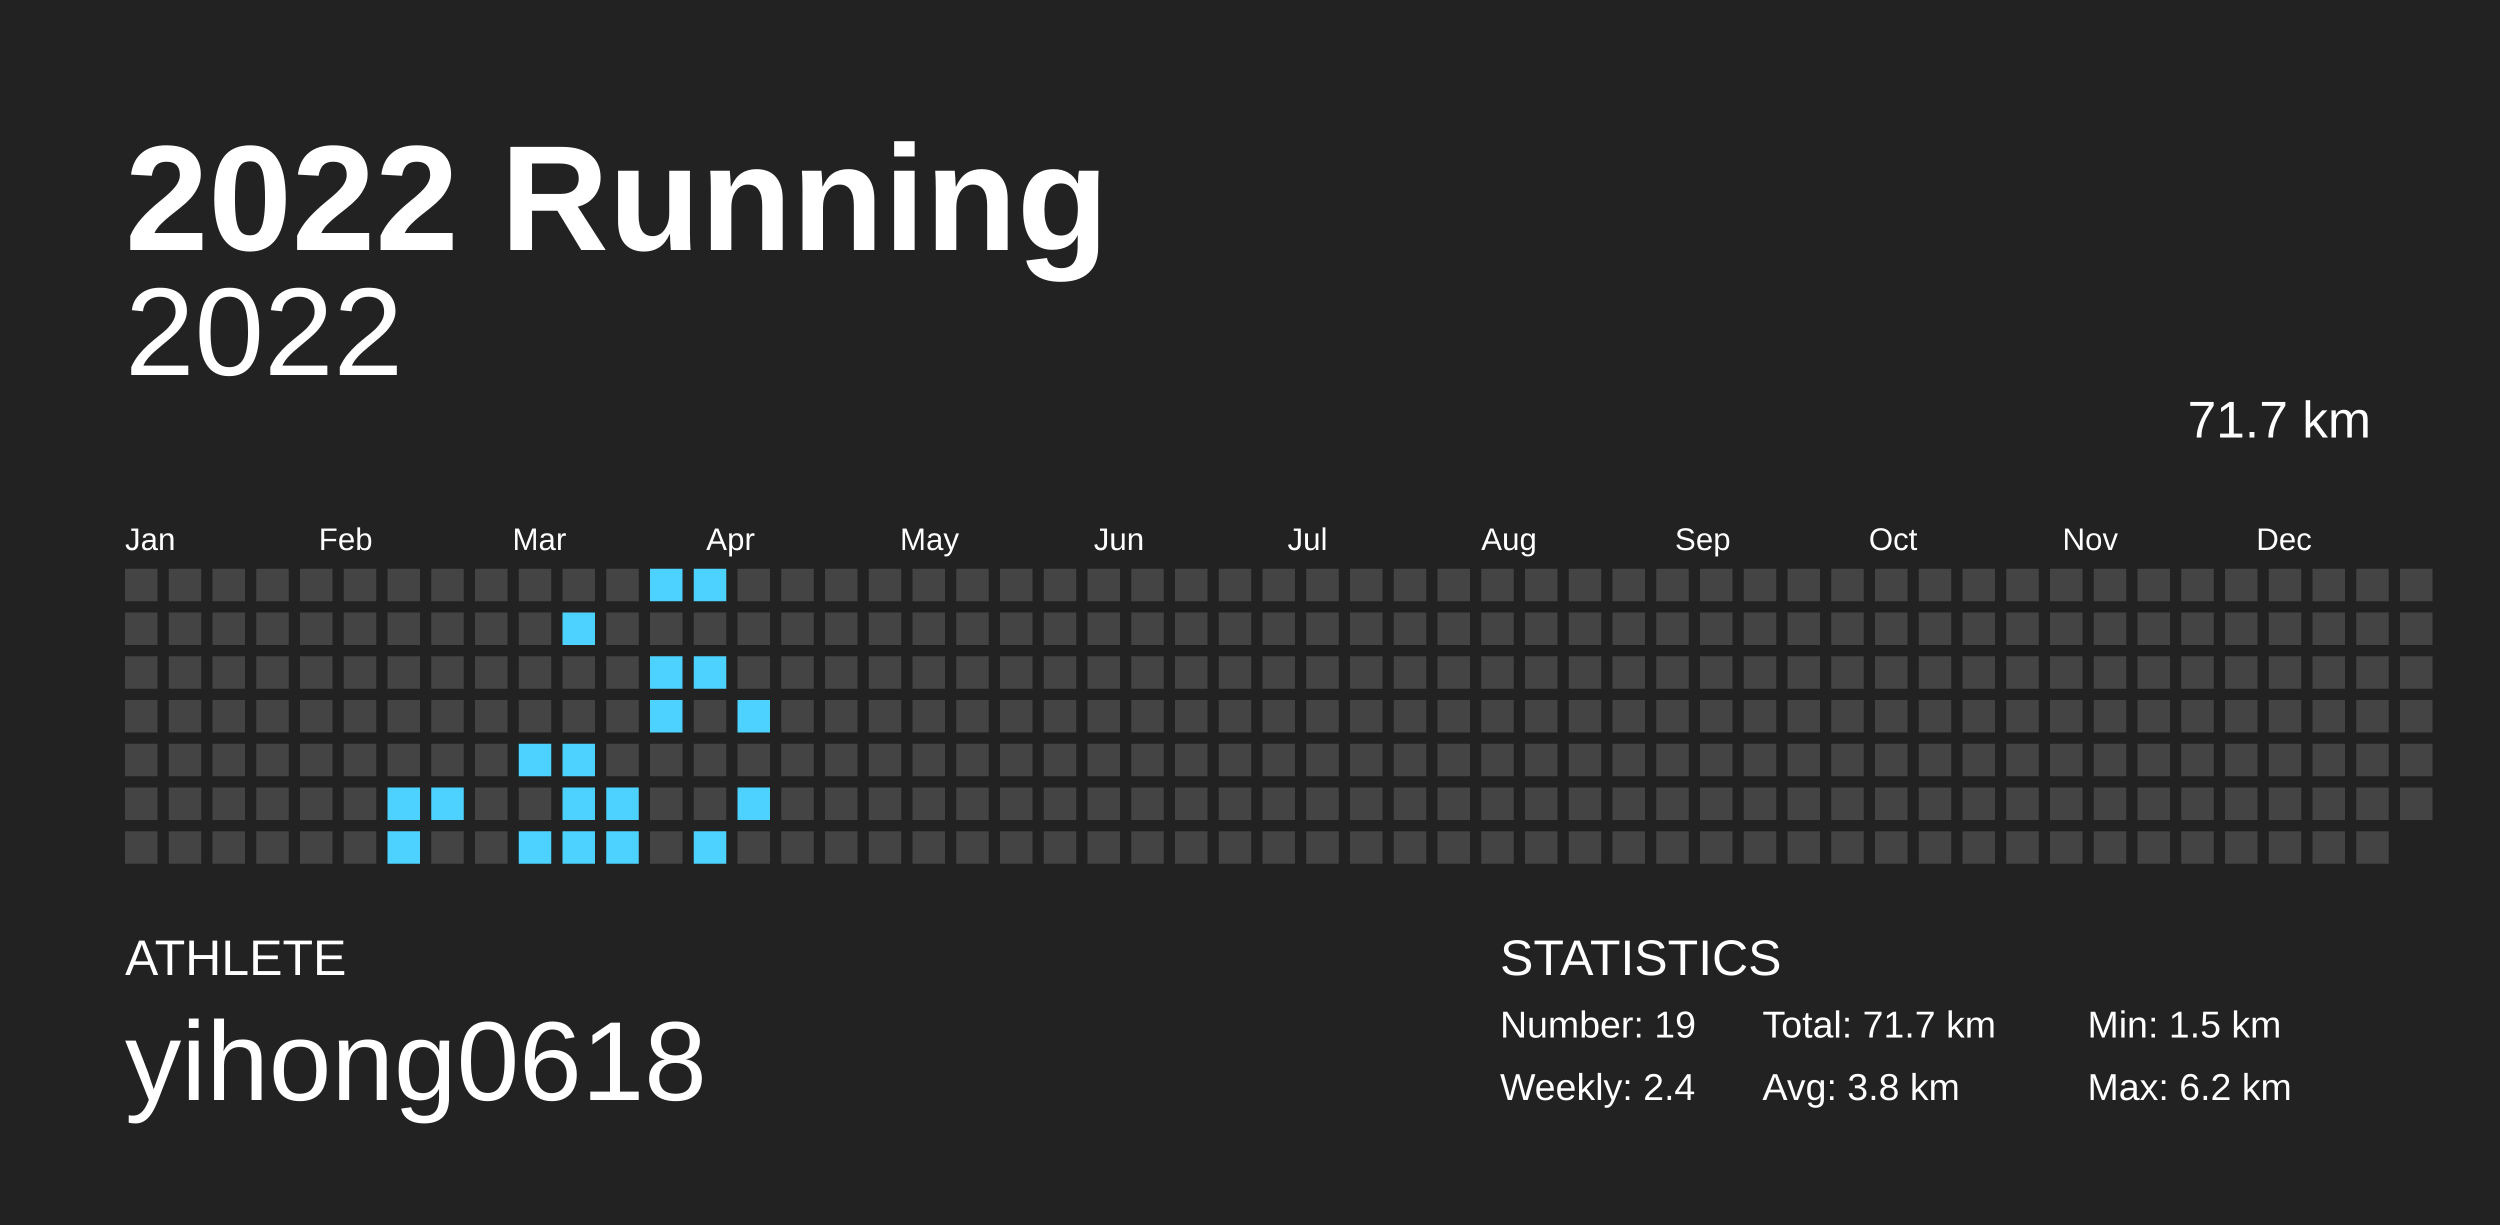
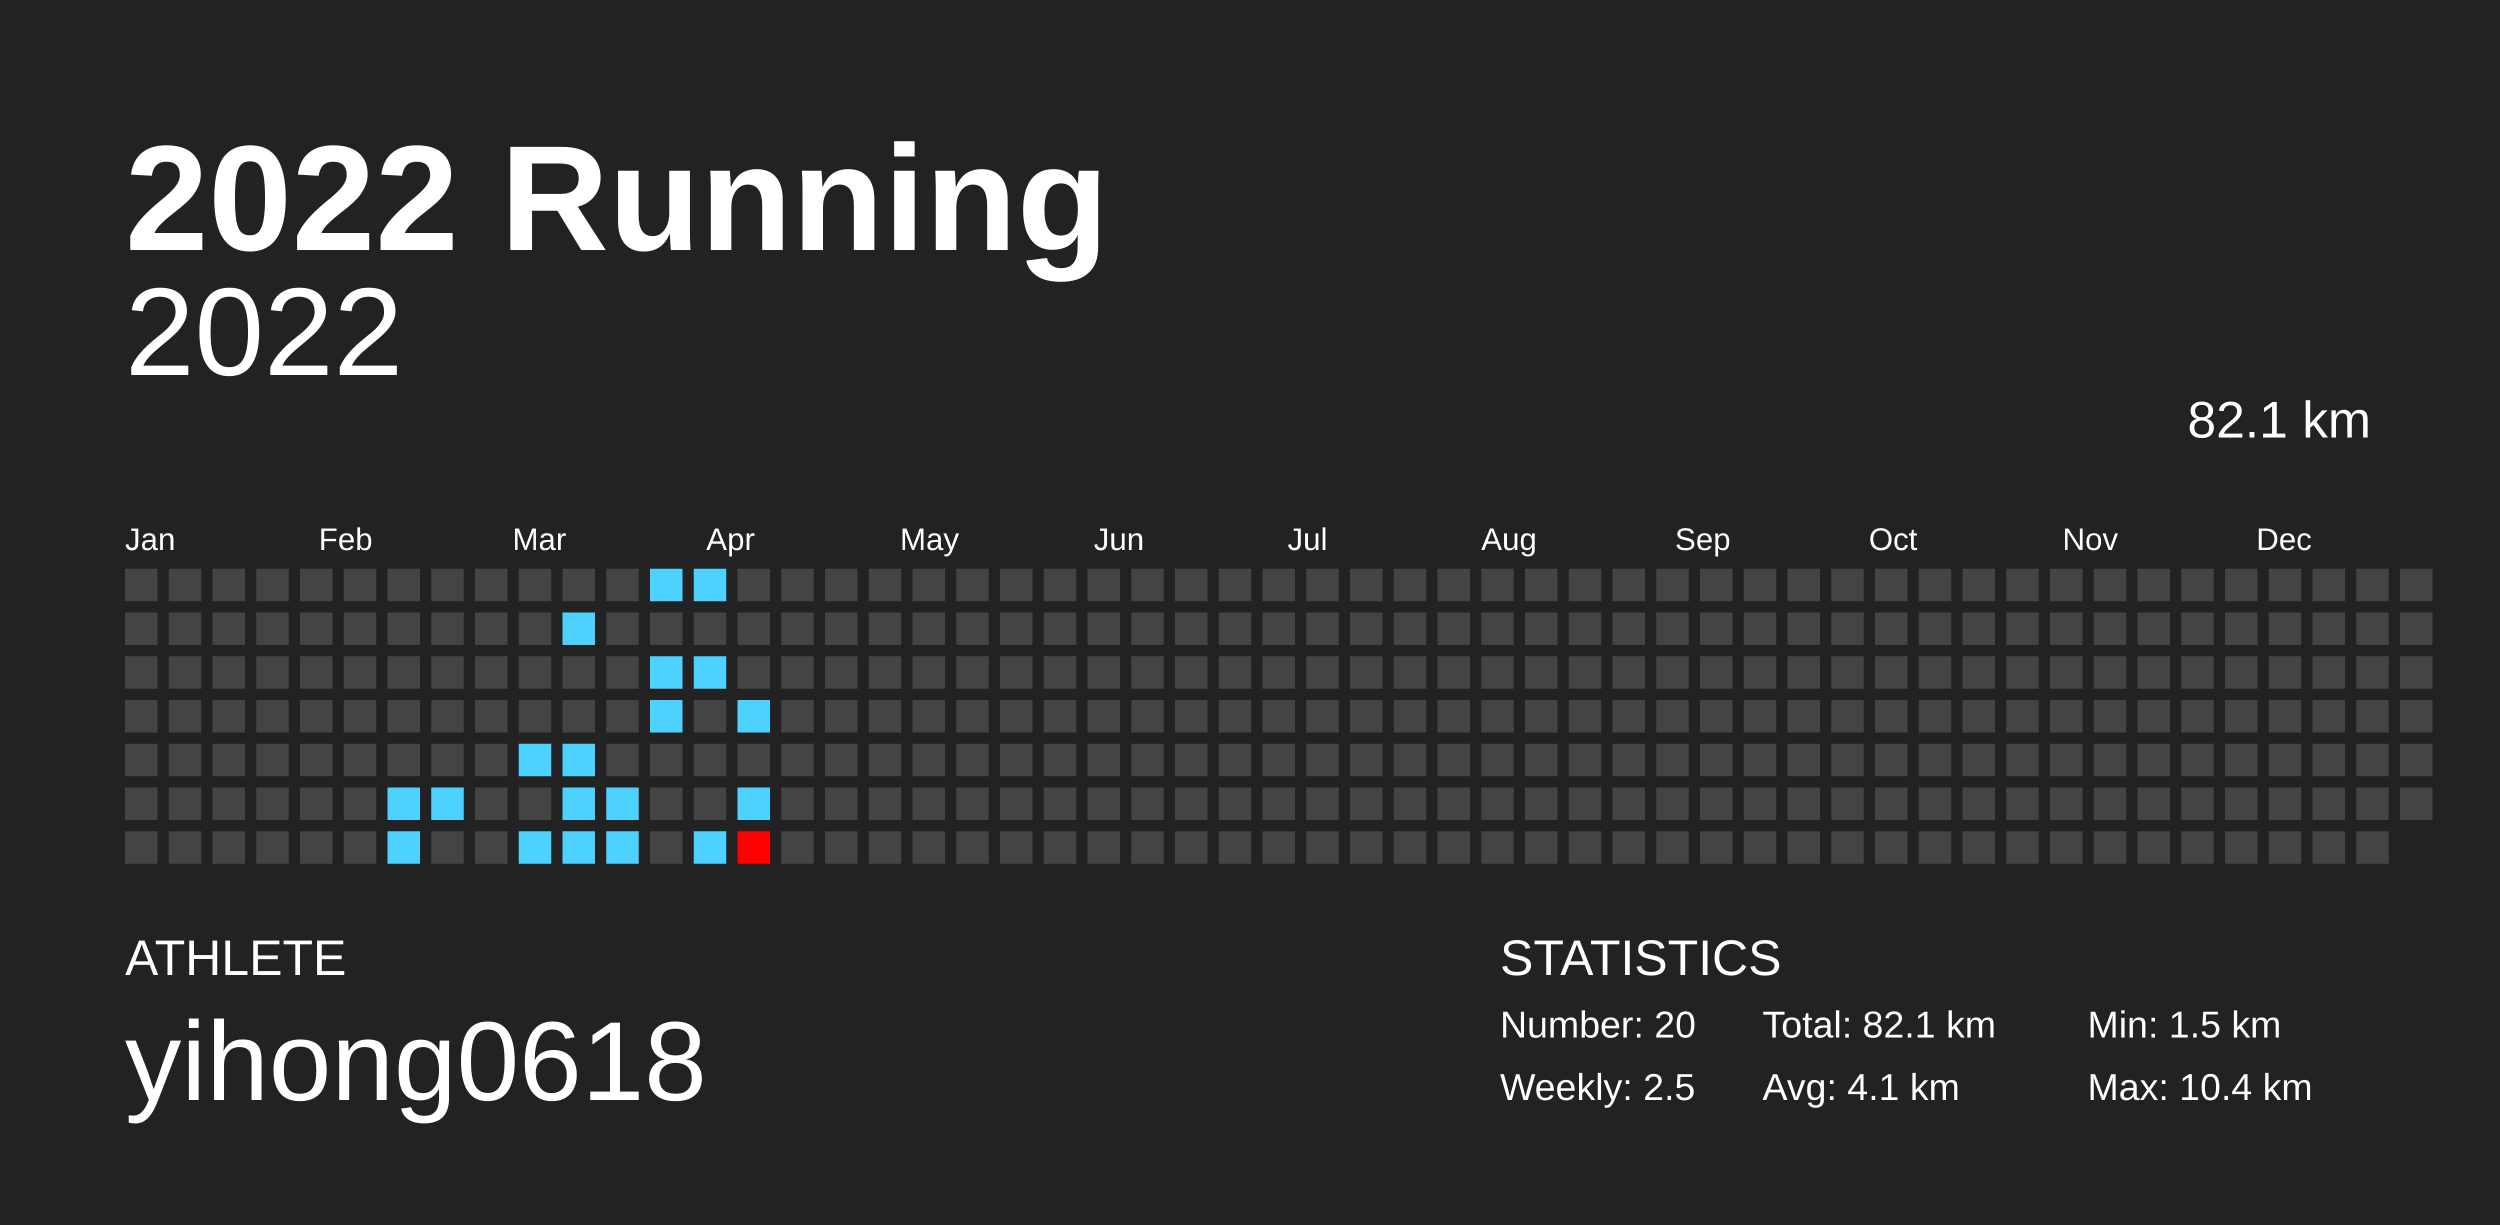
<svg xmlns="http://www.w3.org/2000/svg" baseProfile="full" height="98mm" version="1.1" viewBox="0,0,200,98" width="200mm">
  <defs />
  <rect fill="#222222" height="98" width="200" x="0" y="0" />
  <text fill="#FFFFFF" style="font-size:12px; font-family:Arial; font-weight:bold;" x="10" y="20">2022 Running</text>
  <text fill="#FFFFFF" style="font-size:4px; font-family:Arial" x="10" y="78">ATHLETE</text>
  <text fill="#FFFFFF" style="font-size:9px; font-family:Arial" x="10" y="88">yihong0618</text>
  <text fill="#FFFFFF" style="font-size:4px; font-family:Arial" x="120" y="78">STATISTICS</text>
-   <text fill="#FFFFFF" style="font-size:3px; font-family:Arial" x="120" y="83">Number: 19</text>
-   <text fill="#FFFFFF" style="font-size:3px; font-family:Arial" x="120" y="88">Weekly: 2.4</text>
-   <text fill="#FFFFFF" style="font-size:3px; font-family:Arial" x="141" y="83">Total: 71.7 km</text>
-   <text fill="#FFFFFF" style="font-size:3px; font-family:Arial" x="141" y="88">Avg: 3.8 km</text>
+   <text fill="#FFFFFF" style="font-size:3px; font-family:Arial" x="120" y="83">Number: 20</text>
+   <text fill="#FFFFFF" style="font-size:3px; font-family:Arial" x="120" y="88">Weekly: 2.5</text>
+   <text fill="#FFFFFF" style="font-size:3px; font-family:Arial" x="141" y="83">Total: 82.1 km</text>
+   <text fill="#FFFFFF" style="font-size:3px; font-family:Arial" x="141" y="88">Avg: 4.1 km</text>
  <text fill="#FFFFFF" style="font-size:3px; font-family:Arial" x="167" y="83">Min: 1.5 km</text>
-   <text fill="#FFFFFF" style="font-size:3px; font-family:Arial" x="167" y="88">Max: 6.2 km</text>
+   <text fill="#FFFFFF" style="font-size:3px; font-family:Arial" x="167" y="88">Max: 10.4 km</text>
  <text alignment-baseline="hanging" fill="#FFFFFF" style="font-size:10.0px; font-family:Arial;" x="10" y="30">2022</text>
-   <text alignment-baseline="hanging" fill="#FFFFFF" style="font-size:4.125px; font-family:Arial;" x="175" y="35">71.7 km</text>
+   <text alignment-baseline="hanging" fill="#FFFFFF" style="font-size:4.125px; font-family:Arial;" x="175" y="35">82.1 km</text>
  <text fill="#FFFFFF" style="font-size:2.5px; font-family:Arial" x="10.0" y="44">Jan</text>
  <text fill="#FFFFFF" style="font-size:2.5px; font-family:Arial" x="25.5" y="44">Feb</text>
  <text fill="#FFFFFF" style="font-size:2.5px; font-family:Arial" x="41.0" y="44">Mar</text>
  <text fill="#FFFFFF" style="font-size:2.5px; font-family:Arial" x="56.5" y="44">Apr</text>
  <text fill="#FFFFFF" style="font-size:2.5px; font-family:Arial" x="72.0" y="44">May</text>
  <text fill="#FFFFFF" style="font-size:2.5px; font-family:Arial" x="87.5" y="44">Jun</text>
  <text fill="#FFFFFF" style="font-size:2.5px; font-family:Arial" x="103.0" y="44">Jul</text>
  <text fill="#FFFFFF" style="font-size:2.5px; font-family:Arial" x="118.5" y="44">Aug</text>
  <text fill="#FFFFFF" style="font-size:2.5px; font-family:Arial" x="134.0" y="44">Sep</text>
  <text fill="#FFFFFF" style="font-size:2.5px; font-family:Arial" x="149.5" y="44">Oct</text>
  <text fill="#FFFFFF" style="font-size:2.5px; font-family:Arial" x="165.0" y="44">Nov</text>
  <text fill="#FFFFFF" style="font-size:2.5px; font-family:Arial" x="180.5" y="44">Dec</text>
  <rect fill="#444444" height="2.6" width="2.6" x="10.0" y="45.5" />
  <rect fill="#444444" height="2.6" width="2.6" x="10.0" y="49.0" />
  <rect fill="#444444" height="2.6" width="2.6" x="10.0" y="52.5" />
  <rect fill="#444444" height="2.6" width="2.6" x="10.0" y="56.0" />
  <rect fill="#444444" height="2.6" width="2.6" x="10.0" y="59.5" />
  <rect fill="#444444" height="2.6" width="2.6" x="10.0" y="63.0" />
  <rect fill="#444444" height="2.6" width="2.6" x="10.0" y="66.5" />
  <rect fill="#444444" height="2.6" width="2.6" x="13.5" y="45.5" />
  <rect fill="#444444" height="2.6" width="2.6" x="13.5" y="49.0" />
  <rect fill="#444444" height="2.6" width="2.6" x="13.5" y="52.5" />
  <rect fill="#444444" height="2.6" width="2.6" x="13.5" y="56.0" />
  <rect fill="#444444" height="2.6" width="2.6" x="13.5" y="59.5" />
  <rect fill="#444444" height="2.6" width="2.6" x="13.5" y="63.0" />
  <rect fill="#444444" height="2.6" width="2.6" x="13.5" y="66.5" />
  <rect fill="#444444" height="2.6" width="2.6" x="17.0" y="45.5" />
  <rect fill="#444444" height="2.6" width="2.6" x="17.0" y="49.0" />
  <rect fill="#444444" height="2.6" width="2.6" x="17.0" y="52.5" />
  <rect fill="#444444" height="2.6" width="2.6" x="17.0" y="56.0" />
  <rect fill="#444444" height="2.6" width="2.6" x="17.0" y="59.5" />
  <rect fill="#444444" height="2.6" width="2.6" x="17.0" y="63.0" />
  <rect fill="#444444" height="2.6" width="2.6" x="17.0" y="66.5" />
  <rect fill="#444444" height="2.6" width="2.6" x="20.5" y="45.5" />
  <rect fill="#444444" height="2.6" width="2.6" x="20.5" y="49.0" />
  <rect fill="#444444" height="2.6" width="2.6" x="20.5" y="52.5" />
  <rect fill="#444444" height="2.6" width="2.6" x="20.5" y="56.0" />
  <rect fill="#444444" height="2.6" width="2.6" x="20.5" y="59.5" />
  <rect fill="#444444" height="2.6" width="2.6" x="20.5" y="63.0" />
  <rect fill="#444444" height="2.6" width="2.6" x="20.5" y="66.5" />
  <rect fill="#444444" height="2.6" width="2.6" x="24.0" y="45.5" />
  <rect fill="#444444" height="2.6" width="2.6" x="24.0" y="49.0" />
  <rect fill="#444444" height="2.6" width="2.6" x="24.0" y="52.5" />
  <rect fill="#444444" height="2.6" width="2.6" x="24.0" y="56.0" />
  <rect fill="#444444" height="2.6" width="2.6" x="24.0" y="59.5" />
  <rect fill="#444444" height="2.6" width="2.6" x="24.0" y="63.0" />
  <rect fill="#444444" height="2.6" width="2.6" x="24.0" y="66.5" />
  <rect fill="#444444" height="2.6" width="2.6" x="27.5" y="45.5" />
  <rect fill="#444444" height="2.6" width="2.6" x="27.5" y="49.0" />
  <rect fill="#444444" height="2.6" width="2.6" x="27.5" y="52.5" />
  <rect fill="#444444" height="2.6" width="2.6" x="27.5" y="56.0" />
  <rect fill="#444444" height="2.6" width="2.6" x="27.5" y="59.5" />
  <rect fill="#444444" height="2.6" width="2.6" x="27.5" y="63.0" />
  <rect fill="#444444" height="2.6" width="2.6" x="27.5" y="66.5" />
  <rect fill="#444444" height="2.6" width="2.6" x="31.0" y="45.5" />
  <rect fill="#444444" height="2.6" width="2.6" x="31.0" y="49.0" />
  <rect fill="#444444" height="2.6" width="2.6" x="31.0" y="52.5" />
  <rect fill="#444444" height="2.6" width="2.6" x="31.0" y="56.0" />
  <rect fill="#444444" height="2.6" width="2.6" x="31.0" y="59.5" />
  <rect fill="#4dd2ff" height="2.6" width="2.6" x="31.0" y="63.0" />
  <rect fill="#4dd2ff" height="2.6" width="2.6" x="31.0" y="66.5" />
  <rect fill="#444444" height="2.6" width="2.6" x="34.5" y="45.5" />
  <rect fill="#444444" height="2.6" width="2.6" x="34.5" y="49.0" />
  <rect fill="#444444" height="2.6" width="2.6" x="34.5" y="52.5" />
  <rect fill="#444444" height="2.6" width="2.6" x="34.5" y="56.0" />
  <rect fill="#444444" height="2.6" width="2.6" x="34.5" y="59.5" />
  <rect fill="#4dd2ff" height="2.6" width="2.6" x="34.5" y="63.0" />
  <rect fill="#444444" height="2.6" width="2.6" x="34.5" y="66.5" />
  <rect fill="#444444" height="2.6" width="2.6" x="38.0" y="45.5" />
  <rect fill="#444444" height="2.6" width="2.6" x="38.0" y="49.0" />
  <rect fill="#444444" height="2.6" width="2.6" x="38.0" y="52.5" />
  <rect fill="#444444" height="2.6" width="2.6" x="38.0" y="56.0" />
  <rect fill="#444444" height="2.6" width="2.6" x="38.0" y="59.5" />
  <rect fill="#444444" height="2.6" width="2.6" x="38.0" y="63.0" />
  <rect fill="#444444" height="2.6" width="2.6" x="38.0" y="66.5" />
  <rect fill="#444444" height="2.6" width="2.6" x="41.5" y="45.5" />
  <rect fill="#444444" height="2.6" width="2.6" x="41.5" y="49.0" />
  <rect fill="#444444" height="2.6" width="2.6" x="41.5" y="52.5" />
  <rect fill="#444444" height="2.6" width="2.6" x="41.5" y="56.0" />
  <rect fill="#4dd2ff" height="2.6" width="2.6" x="41.5" y="59.5" />
  <rect fill="#444444" height="2.6" width="2.6" x="41.5" y="63.0" />
  <rect fill="#4dd2ff" height="2.6" width="2.6" x="41.5" y="66.5" />
  <rect fill="#444444" height="2.6" width="2.6" x="45.0" y="45.5" />
  <rect fill="#4dd2ff" height="2.6" width="2.6" x="45.0" y="49.0" />
  <rect fill="#444444" height="2.6" width="2.6" x="45.0" y="52.5" />
  <rect fill="#444444" height="2.6" width="2.6" x="45.0" y="56.0" />
  <rect fill="#4dd2ff" height="2.6" width="2.6" x="45.0" y="59.5" />
  <rect fill="#4dd2ff" height="2.6" width="2.6" x="45.0" y="63.0" />
  <rect fill="#4dd2ff" height="2.6" width="2.6" x="45.0" y="66.5" />
  <rect fill="#444444" height="2.6" width="2.6" x="48.5" y="45.5" />
  <rect fill="#444444" height="2.6" width="2.6" x="48.5" y="49.0" />
  <rect fill="#444444" height="2.6" width="2.6" x="48.5" y="52.5" />
  <rect fill="#444444" height="2.6" width="2.6" x="48.5" y="56.0" />
  <rect fill="#444444" height="2.6" width="2.6" x="48.5" y="59.5" />
  <rect fill="#4dd2ff" height="2.6" width="2.6" x="48.5" y="63.0" />
  <rect fill="#4dd2ff" height="2.6" width="2.6" x="48.5" y="66.5" />
  <rect fill="#4dd2ff" height="2.6" width="2.6" x="52.0" y="45.5" />
  <rect fill="#444444" height="2.6" width="2.6" x="52.0" y="49.0" />
  <rect fill="#4dd2ff" height="2.6" width="2.6" x="52.0" y="52.5" />
  <rect fill="#4dd2ff" height="2.6" width="2.6" x="52.0" y="56.0" />
  <rect fill="#444444" height="2.6" width="2.6" x="52.0" y="59.5" />
  <rect fill="#444444" height="2.6" width="2.6" x="52.0" y="63.0" />
  <rect fill="#444444" height="2.6" width="2.6" x="52.0" y="66.5" />
  <rect fill="#4dd2ff" height="2.6" width="2.6" x="55.5" y="45.5" />
  <rect fill="#444444" height="2.6" width="2.6" x="55.5" y="49.0" />
  <rect fill="#4dd2ff" height="2.6" width="2.6" x="55.5" y="52.5" />
  <rect fill="#444444" height="2.6" width="2.6" x="55.5" y="56.0" />
  <rect fill="#444444" height="2.6" width="2.6" x="55.5" y="59.5" />
  <rect fill="#444444" height="2.6" width="2.6" x="55.5" y="63.0" />
  <rect fill="#4dd2ff" height="2.6" width="2.6" x="55.5" y="66.5" />
  <rect fill="#444444" height="2.6" width="2.6" x="59.0" y="45.5" />
  <rect fill="#444444" height="2.6" width="2.6" x="59.0" y="49.0" />
  <rect fill="#444444" height="2.6" width="2.6" x="59.0" y="52.5" />
  <rect fill="#4dd2ff" height="2.6" width="2.6" x="59.0" y="56.0" />
  <rect fill="#444444" height="2.6" width="2.6" x="59.0" y="59.5" />
  <rect fill="#4dd2ff" height="2.6" width="2.6" x="59.0" y="63.0" />
-   <rect fill="#444444" height="2.6" width="2.6" x="59.0" y="66.5" />
+   <rect fill="#ff0000" height="2.6" width="2.6" x="59.0" y="66.5" />
  <rect fill="#444444" height="2.6" width="2.6" x="62.5" y="45.5" />
  <rect fill="#444444" height="2.6" width="2.6" x="62.5" y="49.0" />
  <rect fill="#444444" height="2.6" width="2.6" x="62.5" y="52.5" />
  <rect fill="#444444" height="2.6" width="2.6" x="62.5" y="56.0" />
  <rect fill="#444444" height="2.6" width="2.6" x="62.5" y="59.5" />
  <rect fill="#444444" height="2.6" width="2.6" x="62.5" y="63.0" />
  <rect fill="#444444" height="2.6" width="2.6" x="62.5" y="66.5" />
  <rect fill="#444444" height="2.6" width="2.6" x="66.0" y="45.5" />
  <rect fill="#444444" height="2.6" width="2.6" x="66.0" y="49.0" />
  <rect fill="#444444" height="2.6" width="2.6" x="66.0" y="52.5" />
  <rect fill="#444444" height="2.6" width="2.6" x="66.0" y="56.0" />
  <rect fill="#444444" height="2.6" width="2.6" x="66.0" y="59.5" />
  <rect fill="#444444" height="2.6" width="2.6" x="66.0" y="63.0" />
  <rect fill="#444444" height="2.6" width="2.6" x="66.0" y="66.5" />
  <rect fill="#444444" height="2.6" width="2.6" x="69.5" y="45.5" />
  <rect fill="#444444" height="2.6" width="2.6" x="69.5" y="49.0" />
  <rect fill="#444444" height="2.6" width="2.6" x="69.5" y="52.5" />
  <rect fill="#444444" height="2.6" width="2.6" x="69.5" y="56.0" />
  <rect fill="#444444" height="2.6" width="2.6" x="69.5" y="59.5" />
  <rect fill="#444444" height="2.6" width="2.6" x="69.5" y="63.0" />
  <rect fill="#444444" height="2.6" width="2.6" x="69.5" y="66.5" />
  <rect fill="#444444" height="2.6" width="2.6" x="73.0" y="45.5" />
  <rect fill="#444444" height="2.6" width="2.6" x="73.0" y="49.0" />
  <rect fill="#444444" height="2.6" width="2.6" x="73.0" y="52.5" />
  <rect fill="#444444" height="2.6" width="2.6" x="73.0" y="56.0" />
  <rect fill="#444444" height="2.6" width="2.6" x="73.0" y="59.5" />
  <rect fill="#444444" height="2.6" width="2.6" x="73.0" y="63.0" />
  <rect fill="#444444" height="2.6" width="2.6" x="73.0" y="66.5" />
  <rect fill="#444444" height="2.6" width="2.6" x="76.5" y="45.5" />
  <rect fill="#444444" height="2.6" width="2.6" x="76.5" y="49.0" />
  <rect fill="#444444" height="2.6" width="2.6" x="76.5" y="52.5" />
  <rect fill="#444444" height="2.6" width="2.6" x="76.5" y="56.0" />
  <rect fill="#444444" height="2.6" width="2.6" x="76.5" y="59.5" />
  <rect fill="#444444" height="2.6" width="2.6" x="76.5" y="63.0" />
  <rect fill="#444444" height="2.6" width="2.6" x="76.5" y="66.5" />
  <rect fill="#444444" height="2.6" width="2.6" x="80.0" y="45.5" />
  <rect fill="#444444" height="2.6" width="2.6" x="80.0" y="49.0" />
  <rect fill="#444444" height="2.6" width="2.6" x="80.0" y="52.5" />
  <rect fill="#444444" height="2.6" width="2.6" x="80.0" y="56.0" />
  <rect fill="#444444" height="2.6" width="2.6" x="80.0" y="59.5" />
  <rect fill="#444444" height="2.6" width="2.6" x="80.0" y="63.0" />
  <rect fill="#444444" height="2.6" width="2.6" x="80.0" y="66.5" />
  <rect fill="#444444" height="2.6" width="2.6" x="83.5" y="45.5" />
  <rect fill="#444444" height="2.6" width="2.6" x="83.5" y="49.0" />
  <rect fill="#444444" height="2.6" width="2.6" x="83.5" y="52.5" />
  <rect fill="#444444" height="2.6" width="2.6" x="83.5" y="56.0" />
  <rect fill="#444444" height="2.6" width="2.6" x="83.5" y="59.5" />
  <rect fill="#444444" height="2.6" width="2.6" x="83.5" y="63.0" />
  <rect fill="#444444" height="2.6" width="2.6" x="83.5" y="66.5" />
  <rect fill="#444444" height="2.6" width="2.6" x="87.0" y="45.5" />
  <rect fill="#444444" height="2.6" width="2.6" x="87.0" y="49.0" />
  <rect fill="#444444" height="2.6" width="2.6" x="87.0" y="52.5" />
  <rect fill="#444444" height="2.6" width="2.6" x="87.0" y="56.0" />
  <rect fill="#444444" height="2.6" width="2.6" x="87.0" y="59.5" />
  <rect fill="#444444" height="2.6" width="2.6" x="87.0" y="63.0" />
  <rect fill="#444444" height="2.6" width="2.6" x="87.0" y="66.5" />
  <rect fill="#444444" height="2.6" width="2.6" x="90.5" y="45.5" />
  <rect fill="#444444" height="2.6" width="2.6" x="90.5" y="49.0" />
  <rect fill="#444444" height="2.6" width="2.6" x="90.5" y="52.5" />
  <rect fill="#444444" height="2.6" width="2.6" x="90.5" y="56.0" />
  <rect fill="#444444" height="2.6" width="2.6" x="90.5" y="59.5" />
  <rect fill="#444444" height="2.6" width="2.6" x="90.5" y="63.0" />
  <rect fill="#444444" height="2.6" width="2.6" x="90.5" y="66.5" />
  <rect fill="#444444" height="2.6" width="2.6" x="94.0" y="45.5" />
  <rect fill="#444444" height="2.6" width="2.6" x="94.0" y="49.0" />
  <rect fill="#444444" height="2.6" width="2.6" x="94.0" y="52.5" />
  <rect fill="#444444" height="2.6" width="2.6" x="94.0" y="56.0" />
  <rect fill="#444444" height="2.6" width="2.6" x="94.0" y="59.5" />
  <rect fill="#444444" height="2.6" width="2.6" x="94.0" y="63.0" />
  <rect fill="#444444" height="2.6" width="2.6" x="94.0" y="66.5" />
  <rect fill="#444444" height="2.6" width="2.6" x="97.5" y="45.5" />
  <rect fill="#444444" height="2.6" width="2.6" x="97.5" y="49.0" />
  <rect fill="#444444" height="2.6" width="2.6" x="97.5" y="52.5" />
  <rect fill="#444444" height="2.6" width="2.6" x="97.5" y="56.0" />
  <rect fill="#444444" height="2.6" width="2.6" x="97.5" y="59.5" />
  <rect fill="#444444" height="2.6" width="2.6" x="97.5" y="63.0" />
  <rect fill="#444444" height="2.6" width="2.6" x="97.5" y="66.5" />
  <rect fill="#444444" height="2.6" width="2.6" x="101.0" y="45.5" />
  <rect fill="#444444" height="2.6" width="2.6" x="101.0" y="49.0" />
  <rect fill="#444444" height="2.6" width="2.6" x="101.0" y="52.5" />
  <rect fill="#444444" height="2.6" width="2.6" x="101.0" y="56.0" />
  <rect fill="#444444" height="2.6" width="2.6" x="101.0" y="59.5" />
  <rect fill="#444444" height="2.6" width="2.6" x="101.0" y="63.0" />
  <rect fill="#444444" height="2.6" width="2.6" x="101.0" y="66.5" />
  <rect fill="#444444" height="2.6" width="2.6" x="104.5" y="45.5" />
  <rect fill="#444444" height="2.6" width="2.6" x="104.5" y="49.0" />
  <rect fill="#444444" height="2.6" width="2.6" x="104.5" y="52.5" />
  <rect fill="#444444" height="2.6" width="2.6" x="104.5" y="56.0" />
  <rect fill="#444444" height="2.6" width="2.6" x="104.5" y="59.5" />
  <rect fill="#444444" height="2.6" width="2.6" x="104.5" y="63.0" />
  <rect fill="#444444" height="2.6" width="2.6" x="104.5" y="66.5" />
  <rect fill="#444444" height="2.6" width="2.6" x="108.0" y="45.5" />
  <rect fill="#444444" height="2.6" width="2.6" x="108.0" y="49.0" />
  <rect fill="#444444" height="2.6" width="2.6" x="108.0" y="52.5" />
  <rect fill="#444444" height="2.6" width="2.6" x="108.0" y="56.0" />
  <rect fill="#444444" height="2.6" width="2.6" x="108.0" y="59.5" />
  <rect fill="#444444" height="2.6" width="2.6" x="108.0" y="63.0" />
  <rect fill="#444444" height="2.6" width="2.6" x="108.0" y="66.5" />
  <rect fill="#444444" height="2.6" width="2.6" x="111.5" y="45.5" />
  <rect fill="#444444" height="2.6" width="2.6" x="111.5" y="49.0" />
  <rect fill="#444444" height="2.6" width="2.6" x="111.5" y="52.5" />
  <rect fill="#444444" height="2.6" width="2.6" x="111.5" y="56.0" />
  <rect fill="#444444" height="2.6" width="2.6" x="111.5" y="59.5" />
  <rect fill="#444444" height="2.6" width="2.6" x="111.5" y="63.0" />
  <rect fill="#444444" height="2.6" width="2.6" x="111.5" y="66.5" />
  <rect fill="#444444" height="2.6" width="2.6" x="115.0" y="45.5" />
  <rect fill="#444444" height="2.6" width="2.6" x="115.0" y="49.0" />
  <rect fill="#444444" height="2.6" width="2.6" x="115.0" y="52.5" />
  <rect fill="#444444" height="2.6" width="2.6" x="115.0" y="56.0" />
  <rect fill="#444444" height="2.6" width="2.6" x="115.0" y="59.5" />
  <rect fill="#444444" height="2.6" width="2.6" x="115.0" y="63.0" />
  <rect fill="#444444" height="2.6" width="2.6" x="115.0" y="66.5" />
  <rect fill="#444444" height="2.6" width="2.6" x="118.5" y="45.5" />
  <rect fill="#444444" height="2.6" width="2.6" x="118.5" y="49.0" />
  <rect fill="#444444" height="2.6" width="2.6" x="118.5" y="52.5" />
  <rect fill="#444444" height="2.6" width="2.6" x="118.5" y="56.0" />
  <rect fill="#444444" height="2.6" width="2.6" x="118.5" y="59.5" />
  <rect fill="#444444" height="2.6" width="2.6" x="118.5" y="63.0" />
  <rect fill="#444444" height="2.6" width="2.6" x="118.5" y="66.5" />
  <rect fill="#444444" height="2.6" width="2.6" x="122.0" y="45.5" />
  <rect fill="#444444" height="2.6" width="2.6" x="122.0" y="49.0" />
  <rect fill="#444444" height="2.6" width="2.6" x="122.0" y="52.5" />
  <rect fill="#444444" height="2.6" width="2.6" x="122.0" y="56.0" />
  <rect fill="#444444" height="2.6" width="2.6" x="122.0" y="59.5" />
  <rect fill="#444444" height="2.6" width="2.6" x="122.0" y="63.0" />
  <rect fill="#444444" height="2.6" width="2.6" x="122.0" y="66.5" />
  <rect fill="#444444" height="2.6" width="2.6" x="125.5" y="45.5" />
  <rect fill="#444444" height="2.6" width="2.6" x="125.5" y="49.0" />
  <rect fill="#444444" height="2.6" width="2.6" x="125.5" y="52.5" />
  <rect fill="#444444" height="2.6" width="2.6" x="125.5" y="56.0" />
  <rect fill="#444444" height="2.6" width="2.6" x="125.5" y="59.5" />
  <rect fill="#444444" height="2.6" width="2.6" x="125.5" y="63.0" />
  <rect fill="#444444" height="2.6" width="2.6" x="125.5" y="66.5" />
  <rect fill="#444444" height="2.6" width="2.6" x="129.0" y="45.5" />
  <rect fill="#444444" height="2.6" width="2.6" x="129.0" y="49.0" />
  <rect fill="#444444" height="2.6" width="2.6" x="129.0" y="52.5" />
  <rect fill="#444444" height="2.6" width="2.6" x="129.0" y="56.0" />
  <rect fill="#444444" height="2.6" width="2.6" x="129.0" y="59.5" />
  <rect fill="#444444" height="2.6" width="2.6" x="129.0" y="63.0" />
  <rect fill="#444444" height="2.6" width="2.6" x="129.0" y="66.5" />
  <rect fill="#444444" height="2.6" width="2.6" x="132.5" y="45.5" />
  <rect fill="#444444" height="2.6" width="2.6" x="132.5" y="49.0" />
  <rect fill="#444444" height="2.6" width="2.6" x="132.5" y="52.5" />
  <rect fill="#444444" height="2.6" width="2.6" x="132.5" y="56.0" />
  <rect fill="#444444" height="2.6" width="2.6" x="132.5" y="59.5" />
  <rect fill="#444444" height="2.6" width="2.6" x="132.5" y="63.0" />
  <rect fill="#444444" height="2.6" width="2.6" x="132.5" y="66.5" />
  <rect fill="#444444" height="2.6" width="2.6" x="136.0" y="45.5" />
  <rect fill="#444444" height="2.6" width="2.6" x="136.0" y="49.0" />
  <rect fill="#444444" height="2.6" width="2.6" x="136.0" y="52.5" />
  <rect fill="#444444" height="2.6" width="2.6" x="136.0" y="56.0" />
  <rect fill="#444444" height="2.6" width="2.6" x="136.0" y="59.5" />
  <rect fill="#444444" height="2.6" width="2.6" x="136.0" y="63.0" />
  <rect fill="#444444" height="2.6" width="2.6" x="136.0" y="66.5" />
  <rect fill="#444444" height="2.6" width="2.6" x="139.5" y="45.5" />
  <rect fill="#444444" height="2.6" width="2.6" x="139.5" y="49.0" />
  <rect fill="#444444" height="2.6" width="2.6" x="139.5" y="52.5" />
  <rect fill="#444444" height="2.6" width="2.6" x="139.5" y="56.0" />
  <rect fill="#444444" height="2.6" width="2.6" x="139.5" y="59.5" />
  <rect fill="#444444" height="2.6" width="2.6" x="139.5" y="63.0" />
  <rect fill="#444444" height="2.6" width="2.6" x="139.5" y="66.5" />
  <rect fill="#444444" height="2.6" width="2.6" x="143.0" y="45.5" />
  <rect fill="#444444" height="2.6" width="2.6" x="143.0" y="49.0" />
  <rect fill="#444444" height="2.6" width="2.6" x="143.0" y="52.5" />
  <rect fill="#444444" height="2.6" width="2.6" x="143.0" y="56.0" />
  <rect fill="#444444" height="2.6" width="2.6" x="143.0" y="59.5" />
  <rect fill="#444444" height="2.6" width="2.6" x="143.0" y="63.0" />
  <rect fill="#444444" height="2.6" width="2.6" x="143.0" y="66.5" />
  <rect fill="#444444" height="2.6" width="2.6" x="146.5" y="45.5" />
  <rect fill="#444444" height="2.6" width="2.6" x="146.5" y="49.0" />
  <rect fill="#444444" height="2.6" width="2.6" x="146.5" y="52.5" />
  <rect fill="#444444" height="2.6" width="2.6" x="146.5" y="56.0" />
  <rect fill="#444444" height="2.6" width="2.6" x="146.5" y="59.5" />
  <rect fill="#444444" height="2.6" width="2.6" x="146.5" y="63.0" />
  <rect fill="#444444" height="2.6" width="2.6" x="146.5" y="66.5" />
  <rect fill="#444444" height="2.6" width="2.6" x="150.0" y="45.5" />
  <rect fill="#444444" height="2.6" width="2.6" x="150.0" y="49.0" />
  <rect fill="#444444" height="2.6" width="2.6" x="150.0" y="52.5" />
  <rect fill="#444444" height="2.6" width="2.6" x="150.0" y="56.0" />
  <rect fill="#444444" height="2.6" width="2.6" x="150.0" y="59.5" />
  <rect fill="#444444" height="2.6" width="2.6" x="150.0" y="63.0" />
  <rect fill="#444444" height="2.6" width="2.6" x="150.0" y="66.5" />
  <rect fill="#444444" height="2.6" width="2.6" x="153.5" y="45.5" />
  <rect fill="#444444" height="2.6" width="2.6" x="153.5" y="49.0" />
  <rect fill="#444444" height="2.6" width="2.6" x="153.5" y="52.5" />
  <rect fill="#444444" height="2.6" width="2.6" x="153.5" y="56.0" />
  <rect fill="#444444" height="2.6" width="2.6" x="153.5" y="59.5" />
  <rect fill="#444444" height="2.6" width="2.6" x="153.5" y="63.0" />
  <rect fill="#444444" height="2.6" width="2.6" x="153.5" y="66.5" />
  <rect fill="#444444" height="2.6" width="2.6" x="157.0" y="45.5" />
  <rect fill="#444444" height="2.6" width="2.6" x="157.0" y="49.0" />
  <rect fill="#444444" height="2.6" width="2.6" x="157.0" y="52.5" />
  <rect fill="#444444" height="2.6" width="2.6" x="157.0" y="56.0" />
  <rect fill="#444444" height="2.6" width="2.6" x="157.0" y="59.5" />
  <rect fill="#444444" height="2.6" width="2.6" x="157.0" y="63.0" />
  <rect fill="#444444" height="2.6" width="2.6" x="157.0" y="66.5" />
  <rect fill="#444444" height="2.6" width="2.6" x="160.5" y="45.5" />
  <rect fill="#444444" height="2.6" width="2.6" x="160.5" y="49.0" />
  <rect fill="#444444" height="2.6" width="2.6" x="160.5" y="52.5" />
  <rect fill="#444444" height="2.6" width="2.6" x="160.5" y="56.0" />
  <rect fill="#444444" height="2.6" width="2.6" x="160.5" y="59.5" />
  <rect fill="#444444" height="2.6" width="2.6" x="160.5" y="63.0" />
  <rect fill="#444444" height="2.6" width="2.6" x="160.5" y="66.5" />
  <rect fill="#444444" height="2.6" width="2.6" x="164.0" y="45.5" />
  <rect fill="#444444" height="2.6" width="2.6" x="164.0" y="49.0" />
  <rect fill="#444444" height="2.6" width="2.6" x="164.0" y="52.5" />
  <rect fill="#444444" height="2.6" width="2.6" x="164.0" y="56.0" />
  <rect fill="#444444" height="2.6" width="2.6" x="164.0" y="59.5" />
  <rect fill="#444444" height="2.6" width="2.6" x="164.0" y="63.0" />
  <rect fill="#444444" height="2.6" width="2.6" x="164.0" y="66.5" />
  <rect fill="#444444" height="2.6" width="2.6" x="167.5" y="45.5" />
  <rect fill="#444444" height="2.6" width="2.6" x="167.5" y="49.0" />
  <rect fill="#444444" height="2.6" width="2.6" x="167.5" y="52.5" />
  <rect fill="#444444" height="2.6" width="2.6" x="167.5" y="56.0" />
  <rect fill="#444444" height="2.6" width="2.6" x="167.5" y="59.5" />
  <rect fill="#444444" height="2.6" width="2.6" x="167.5" y="63.0" />
  <rect fill="#444444" height="2.6" width="2.6" x="167.5" y="66.5" />
  <rect fill="#444444" height="2.6" width="2.6" x="171.0" y="45.5" />
  <rect fill="#444444" height="2.6" width="2.6" x="171.0" y="49.0" />
  <rect fill="#444444" height="2.6" width="2.6" x="171.0" y="52.5" />
  <rect fill="#444444" height="2.6" width="2.6" x="171.0" y="56.0" />
  <rect fill="#444444" height="2.6" width="2.6" x="171.0" y="59.5" />
  <rect fill="#444444" height="2.6" width="2.6" x="171.0" y="63.0" />
  <rect fill="#444444" height="2.6" width="2.6" x="171.0" y="66.5" />
  <rect fill="#444444" height="2.6" width="2.6" x="174.5" y="45.5" />
  <rect fill="#444444" height="2.6" width="2.6" x="174.5" y="49.0" />
  <rect fill="#444444" height="2.6" width="2.6" x="174.5" y="52.5" />
  <rect fill="#444444" height="2.6" width="2.6" x="174.5" y="56.0" />
  <rect fill="#444444" height="2.6" width="2.6" x="174.5" y="59.5" />
  <rect fill="#444444" height="2.6" width="2.6" x="174.5" y="63.0" />
  <rect fill="#444444" height="2.6" width="2.6" x="174.5" y="66.5" />
  <rect fill="#444444" height="2.6" width="2.6" x="178.0" y="45.5" />
  <rect fill="#444444" height="2.6" width="2.6" x="178.0" y="49.0" />
  <rect fill="#444444" height="2.6" width="2.6" x="178.0" y="52.5" />
  <rect fill="#444444" height="2.6" width="2.6" x="178.0" y="56.0" />
  <rect fill="#444444" height="2.6" width="2.6" x="178.0" y="59.5" />
  <rect fill="#444444" height="2.6" width="2.6" x="178.0" y="63.0" />
  <rect fill="#444444" height="2.6" width="2.6" x="178.0" y="66.5" />
  <rect fill="#444444" height="2.6" width="2.6" x="181.5" y="45.5" />
  <rect fill="#444444" height="2.6" width="2.6" x="181.5" y="49.0" />
  <rect fill="#444444" height="2.6" width="2.6" x="181.5" y="52.5" />
  <rect fill="#444444" height="2.6" width="2.6" x="181.5" y="56.0" />
  <rect fill="#444444" height="2.6" width="2.6" x="181.5" y="59.5" />
  <rect fill="#444444" height="2.6" width="2.6" x="181.5" y="63.0" />
  <rect fill="#444444" height="2.6" width="2.6" x="181.5" y="66.5" />
  <rect fill="#444444" height="2.6" width="2.6" x="185.0" y="45.5" />
  <rect fill="#444444" height="2.6" width="2.6" x="185.0" y="49.0" />
  <rect fill="#444444" height="2.6" width="2.6" x="185.0" y="52.5" />
  <rect fill="#444444" height="2.6" width="2.6" x="185.0" y="56.0" />
  <rect fill="#444444" height="2.6" width="2.6" x="185.0" y="59.5" />
  <rect fill="#444444" height="2.6" width="2.6" x="185.0" y="63.0" />
  <rect fill="#444444" height="2.6" width="2.6" x="185.0" y="66.5" />
  <rect fill="#444444" height="2.6" width="2.6" x="188.5" y="45.5" />
  <rect fill="#444444" height="2.6" width="2.6" x="188.5" y="49.0" />
  <rect fill="#444444" height="2.6" width="2.6" x="188.5" y="52.5" />
  <rect fill="#444444" height="2.6" width="2.6" x="188.5" y="56.0" />
  <rect fill="#444444" height="2.6" width="2.6" x="188.5" y="59.5" />
  <rect fill="#444444" height="2.6" width="2.6" x="188.5" y="63.0" />
  <rect fill="#444444" height="2.6" width="2.6" x="188.5" y="66.5" />
  <rect fill="#444444" height="2.6" width="2.6" x="192.0" y="45.5" />
  <rect fill="#444444" height="2.6" width="2.6" x="192.0" y="49.0" />
  <rect fill="#444444" height="2.6" width="2.6" x="192.0" y="52.5" />
  <rect fill="#444444" height="2.6" width="2.6" x="192.0" y="56.0" />
  <rect fill="#444444" height="2.6" width="2.6" x="192.0" y="59.5" />
  <rect fill="#444444" height="2.6" width="2.6" x="192.0" y="63.0" />
</svg>
